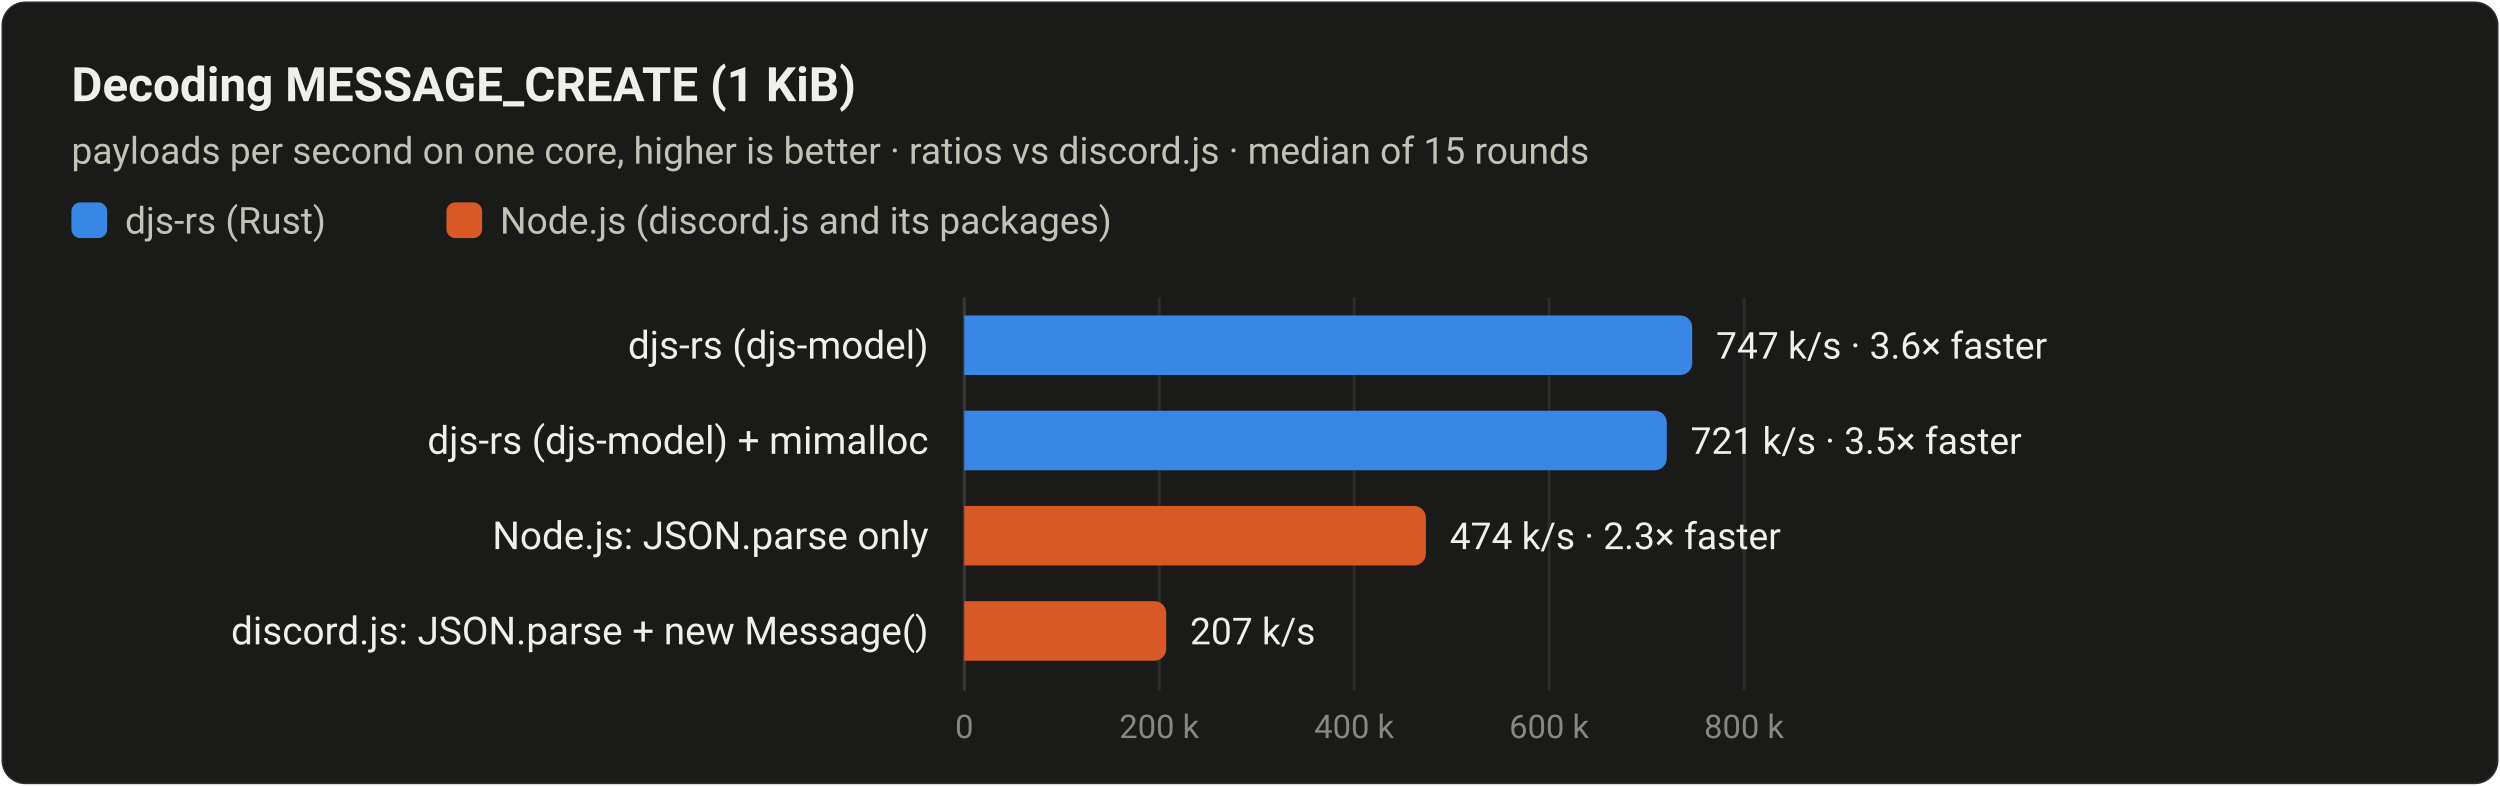
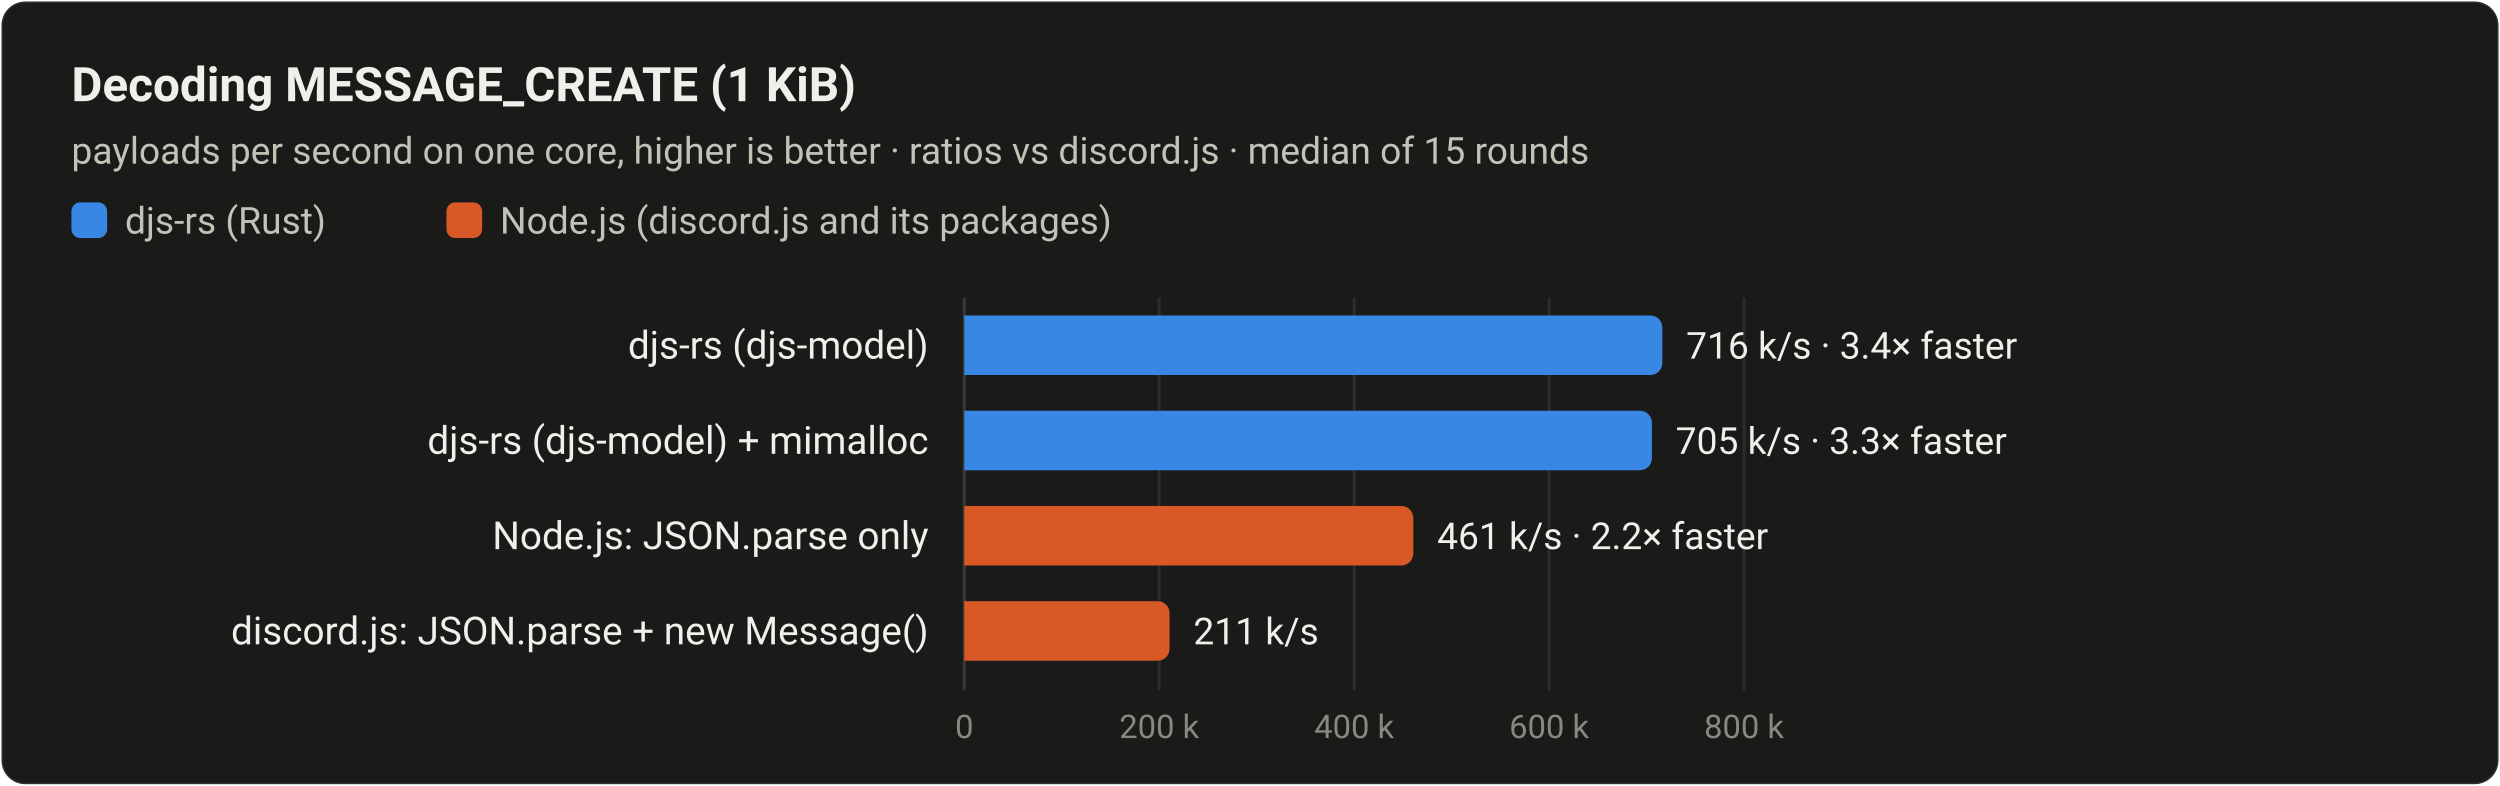
<svg xmlns="http://www.w3.org/2000/svg" width="840" height="264" viewBox="0 0 840 264" role="img" aria-labelledby="title desc" font-family="system-ui, -apple-system, &quot;Segoe UI&quot;, Roboto, sans-serif">
  <rect x="0.5" y="0.5" width="839" height="263" rx="8" fill="#1a1a19" stroke="rgba(255,255,255,0.10)" />
  <text x="24" y="34" font-size="16" font-weight="600" fill="#f0efec">Decoding MESSAGE_CREATE (1 KiB)</text>
  <text x="24" y="55" font-size="12.5" fill="#c3c2b7">payloads per second on one core, higher is better · ratios vs discord.js · median of 15 rounds</text>
  <rect x="24" y="68" width="12" height="12" rx="3" fill="#3987e5" />
  <text x="42" y="78.5" font-size="12.5" fill="#c3c2b7">djs-rs (Rust)</text>
  <rect x="150" y="68" width="12" height="12" rx="3" fill="#d95926" />
  <text x="168" y="78.5" font-size="12.5" fill="#c3c2b7">Node.js (discord.js and its packages)</text>
  <line x1="324" y1="100" x2="324" y2="232" stroke="#383835" stroke-width="1" />
  <text x="324" y="248" font-size="11" text-anchor="middle" fill="#898781" style="font-variant-numeric: tabular-nums">0</text>
  <line x1="389.5" y1="100" x2="389.5" y2="232" stroke="#2c2c2a" stroke-width="1" />
  <text x="389.5" y="248" font-size="11" text-anchor="middle" fill="#898781" style="font-variant-numeric: tabular-nums">200 k</text>
  <line x1="455" y1="100" x2="455" y2="232" stroke="#2c2c2a" stroke-width="1" />
  <text x="455" y="248" font-size="11" text-anchor="middle" fill="#898781" style="font-variant-numeric: tabular-nums">400 k</text>
  <line x1="520.5" y1="100" x2="520.5" y2="232" stroke="#2c2c2a" stroke-width="1" />
  <text x="520.5" y="248" font-size="11" text-anchor="middle" fill="#898781" style="font-variant-numeric: tabular-nums">600 k</text>
  <line x1="586" y1="100" x2="586" y2="232" stroke="#2c2c2a" stroke-width="1" />
  <text x="586" y="248" font-size="11" text-anchor="middle" fill="#898781" style="font-variant-numeric: tabular-nums">800 k</text>
  <text x="312" y="120.5" font-size="13" text-anchor="end" fill="#f0efec">djs-rs (djs-model)</text>
-   <path d="M324,106H564.586A4,4 0 0 1 568.586,110V122A4,4 0 0 1 564.586,126H324Z" fill="#3987e5" />
-   <text x="576.586" y="120.5" font-size="12.5" fill="#f0efec" style="font-variant-numeric: tabular-nums">747 k/s · 3.6× faster</text>
+   <path d="M324,106H554.537A4,4 0 0 1 558.537,110V122A4,4 0 0 1 554.537,126H324Z" fill="#3987e5" />
+   <text x="566.537" y="120.5" font-size="12.5" fill="#f0efec" style="font-variant-numeric: tabular-nums">716 k/s · 3.4× faster</text>
  <text x="312" y="152.5" font-size="13" text-anchor="end" fill="#f0efec">djs-rs (djs-model) + mimalloc</text>
-   <path d="M324,138H556.035A4,4 0 0 1 560.035,142V154A4,4 0 0 1 556.035,158H324Z" fill="#3987e5" />
-   <text x="568.035" y="152.5" font-size="12.5" fill="#f0efec" style="font-variant-numeric: tabular-nums">721 k/s · 3.5× faster</text>
+   <path d="M324,138H551.032A4,4 0 0 1 555.032,142V154A4,4 0 0 1 551.032,158H324Z" fill="#3987e5" />
+   <text x="563.032" y="152.5" font-size="12.5" fill="#f0efec" style="font-variant-numeric: tabular-nums">705 k/s · 3.3× faster</text>
  <text x="312" y="184.5" font-size="13" text-anchor="end" fill="#f0efec">Node.js: JSON.parse only</text>
-   <path d="M324,170H475.104A4,4 0 0 1 479.104,174V186A4,4 0 0 1 475.104,190H324Z" fill="#d95926" />
-   <text x="487.104" y="184.5" font-size="12.5" fill="#f0efec" style="font-variant-numeric: tabular-nums">474 k/s · 2.3× faster</text>
+   <path d="M324,170H470.865A4,4 0 0 1 474.865,174V186A4,4 0 0 1 470.865,190H324Z" fill="#d95926" />
+   <text x="482.865" y="184.5" font-size="12.5" fill="#f0efec" style="font-variant-numeric: tabular-nums">461 k/s · 2.2× faster</text>
  <text x="312" y="216.5" font-size="13" text-anchor="end" fill="#f0efec">discord.js: JSON.parse + new Message()</text>
-   <path d="M324,202H387.845A4,4 0 0 1 391.845,206V218A4,4 0 0 1 387.845,222H324Z" fill="#d95926" />
-   <text x="399.845" y="216.5" font-size="12.5" fill="#f0efec" style="font-variant-numeric: tabular-nums">207 k/s</text>
+   <path d="M324,202H388.97A4,4 0 0 1 392.97,206V218A4,4 0 0 1 388.97,222H324Z" fill="#d95926" />
+   <text x="400.97" y="216.5" font-size="12.5" fill="#f0efec" style="font-variant-numeric: tabular-nums">211 k/s</text>
</svg>
